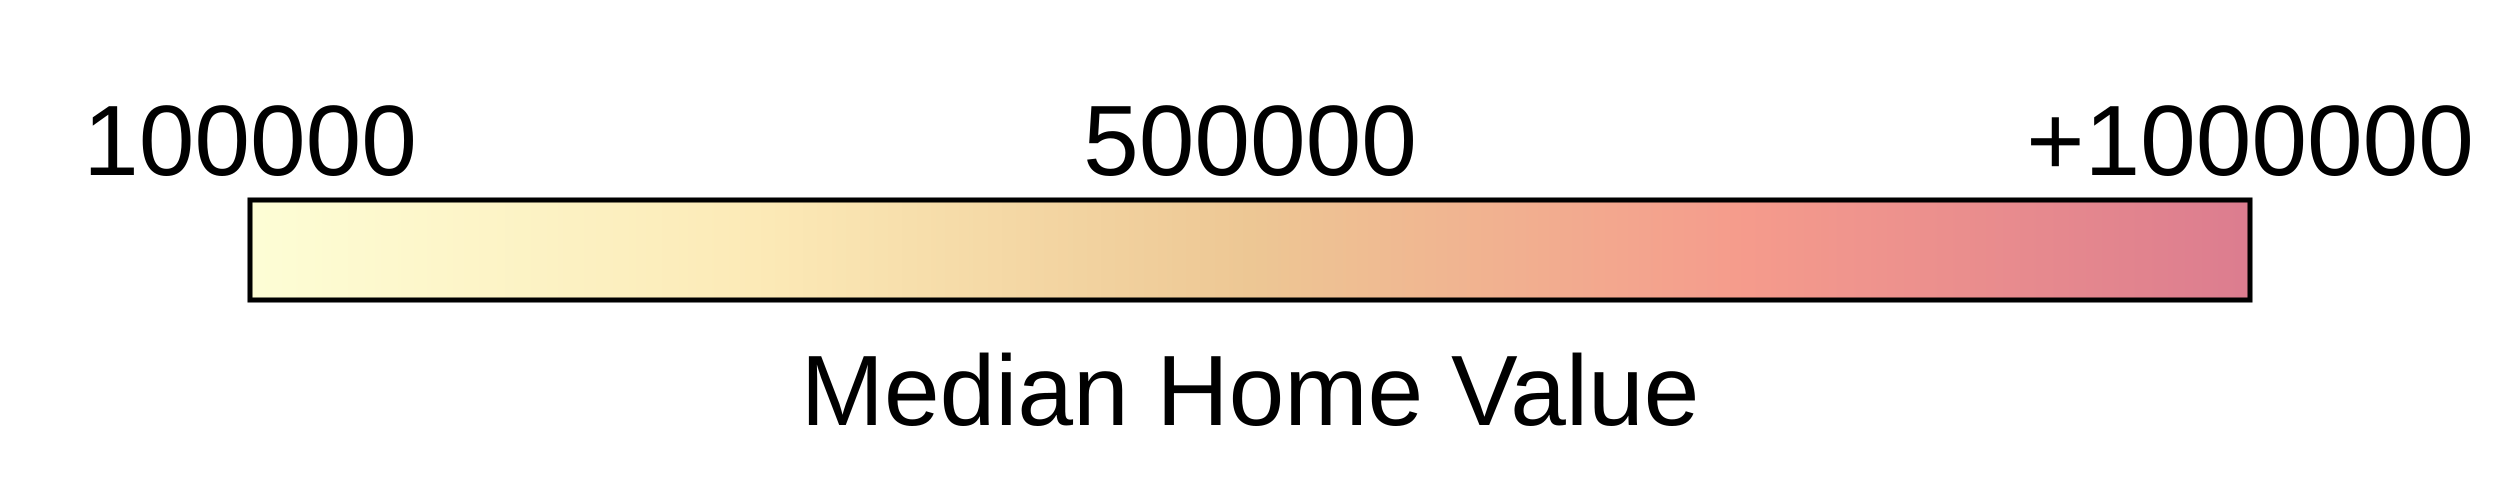
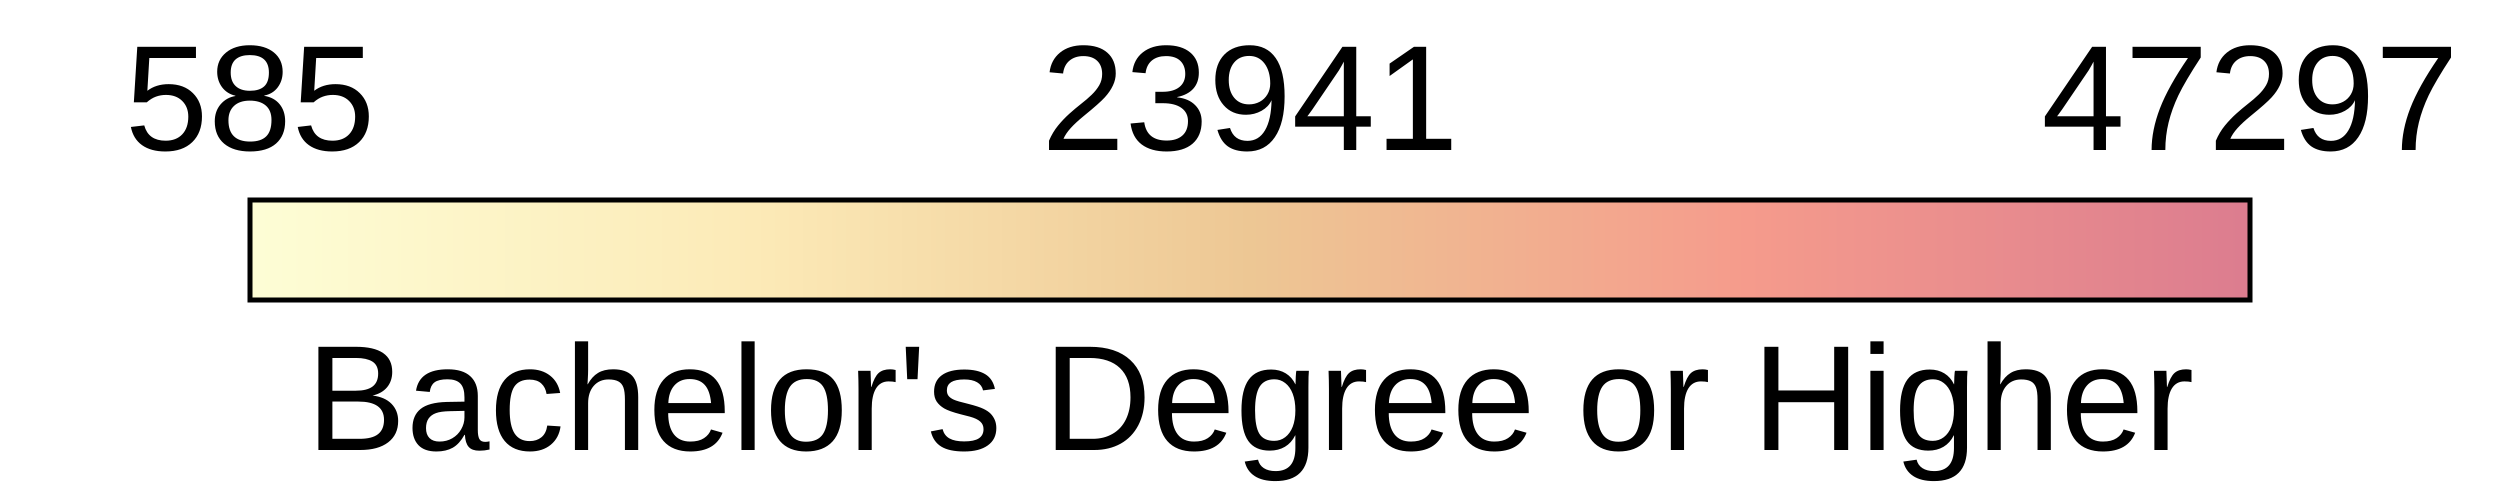
<svg xmlns="http://www.w3.org/2000/svg" width="500" height="100" style="background-color: transparent;">
  <defs>
    <linearGradient id="branca-gradient" x1="0%" y1="0%" x2="100%" y2="0%">
      <stop offset="0%" style="stop-color: #fdfdd5;" />
      <stop offset="25%" style="stop-color: #fceab7;" />
      <stop offset="50%" style="stop-color: #edc794;" />
      <stop offset="75%" style="stop-color: #f59b8c;" />
      <stop offset="100%" style="stop-color: #dc7d8f;" />
    </linearGradient>
  </defs>
  <rect x="50" y="40" width="400" height="20" fill="url(#branca-gradient)" stroke="black" stroke-width="1" />
-   <text x="50" y="35" font-family="Arial" font-size="20" text-anchor="middle" fill="black">100000</text>
-   <text x="250" y="35" font-family="Arial" font-size="20" text-anchor="middle" fill="black">500000</text>
-   <text x="450" y="35" font-family="Arial" font-size="20" text-anchor="middle" fill="black">+1000000</text>
-   <text x="250" y="85" font-family="Arial" font-size="20" text-anchor="middle" fill="black">Median Home Value</text>
+   <text x="50" y="30" font-family="Arial" font-size="30" text-anchor="middle" fill="black">585</text>
+   <text x="250" y="30" font-family="Arial" font-size="30" text-anchor="middle" fill="black">23941</text>
+   <text x="450" y="30" font-family="Arial" font-size="30" text-anchor="middle" fill="black">47297</text>
+   <text x="250" y="90" font-family="Arial" font-size="30" text-anchor="middle" fill="black">Bachelor's Degree or Higher</text>
</svg>
